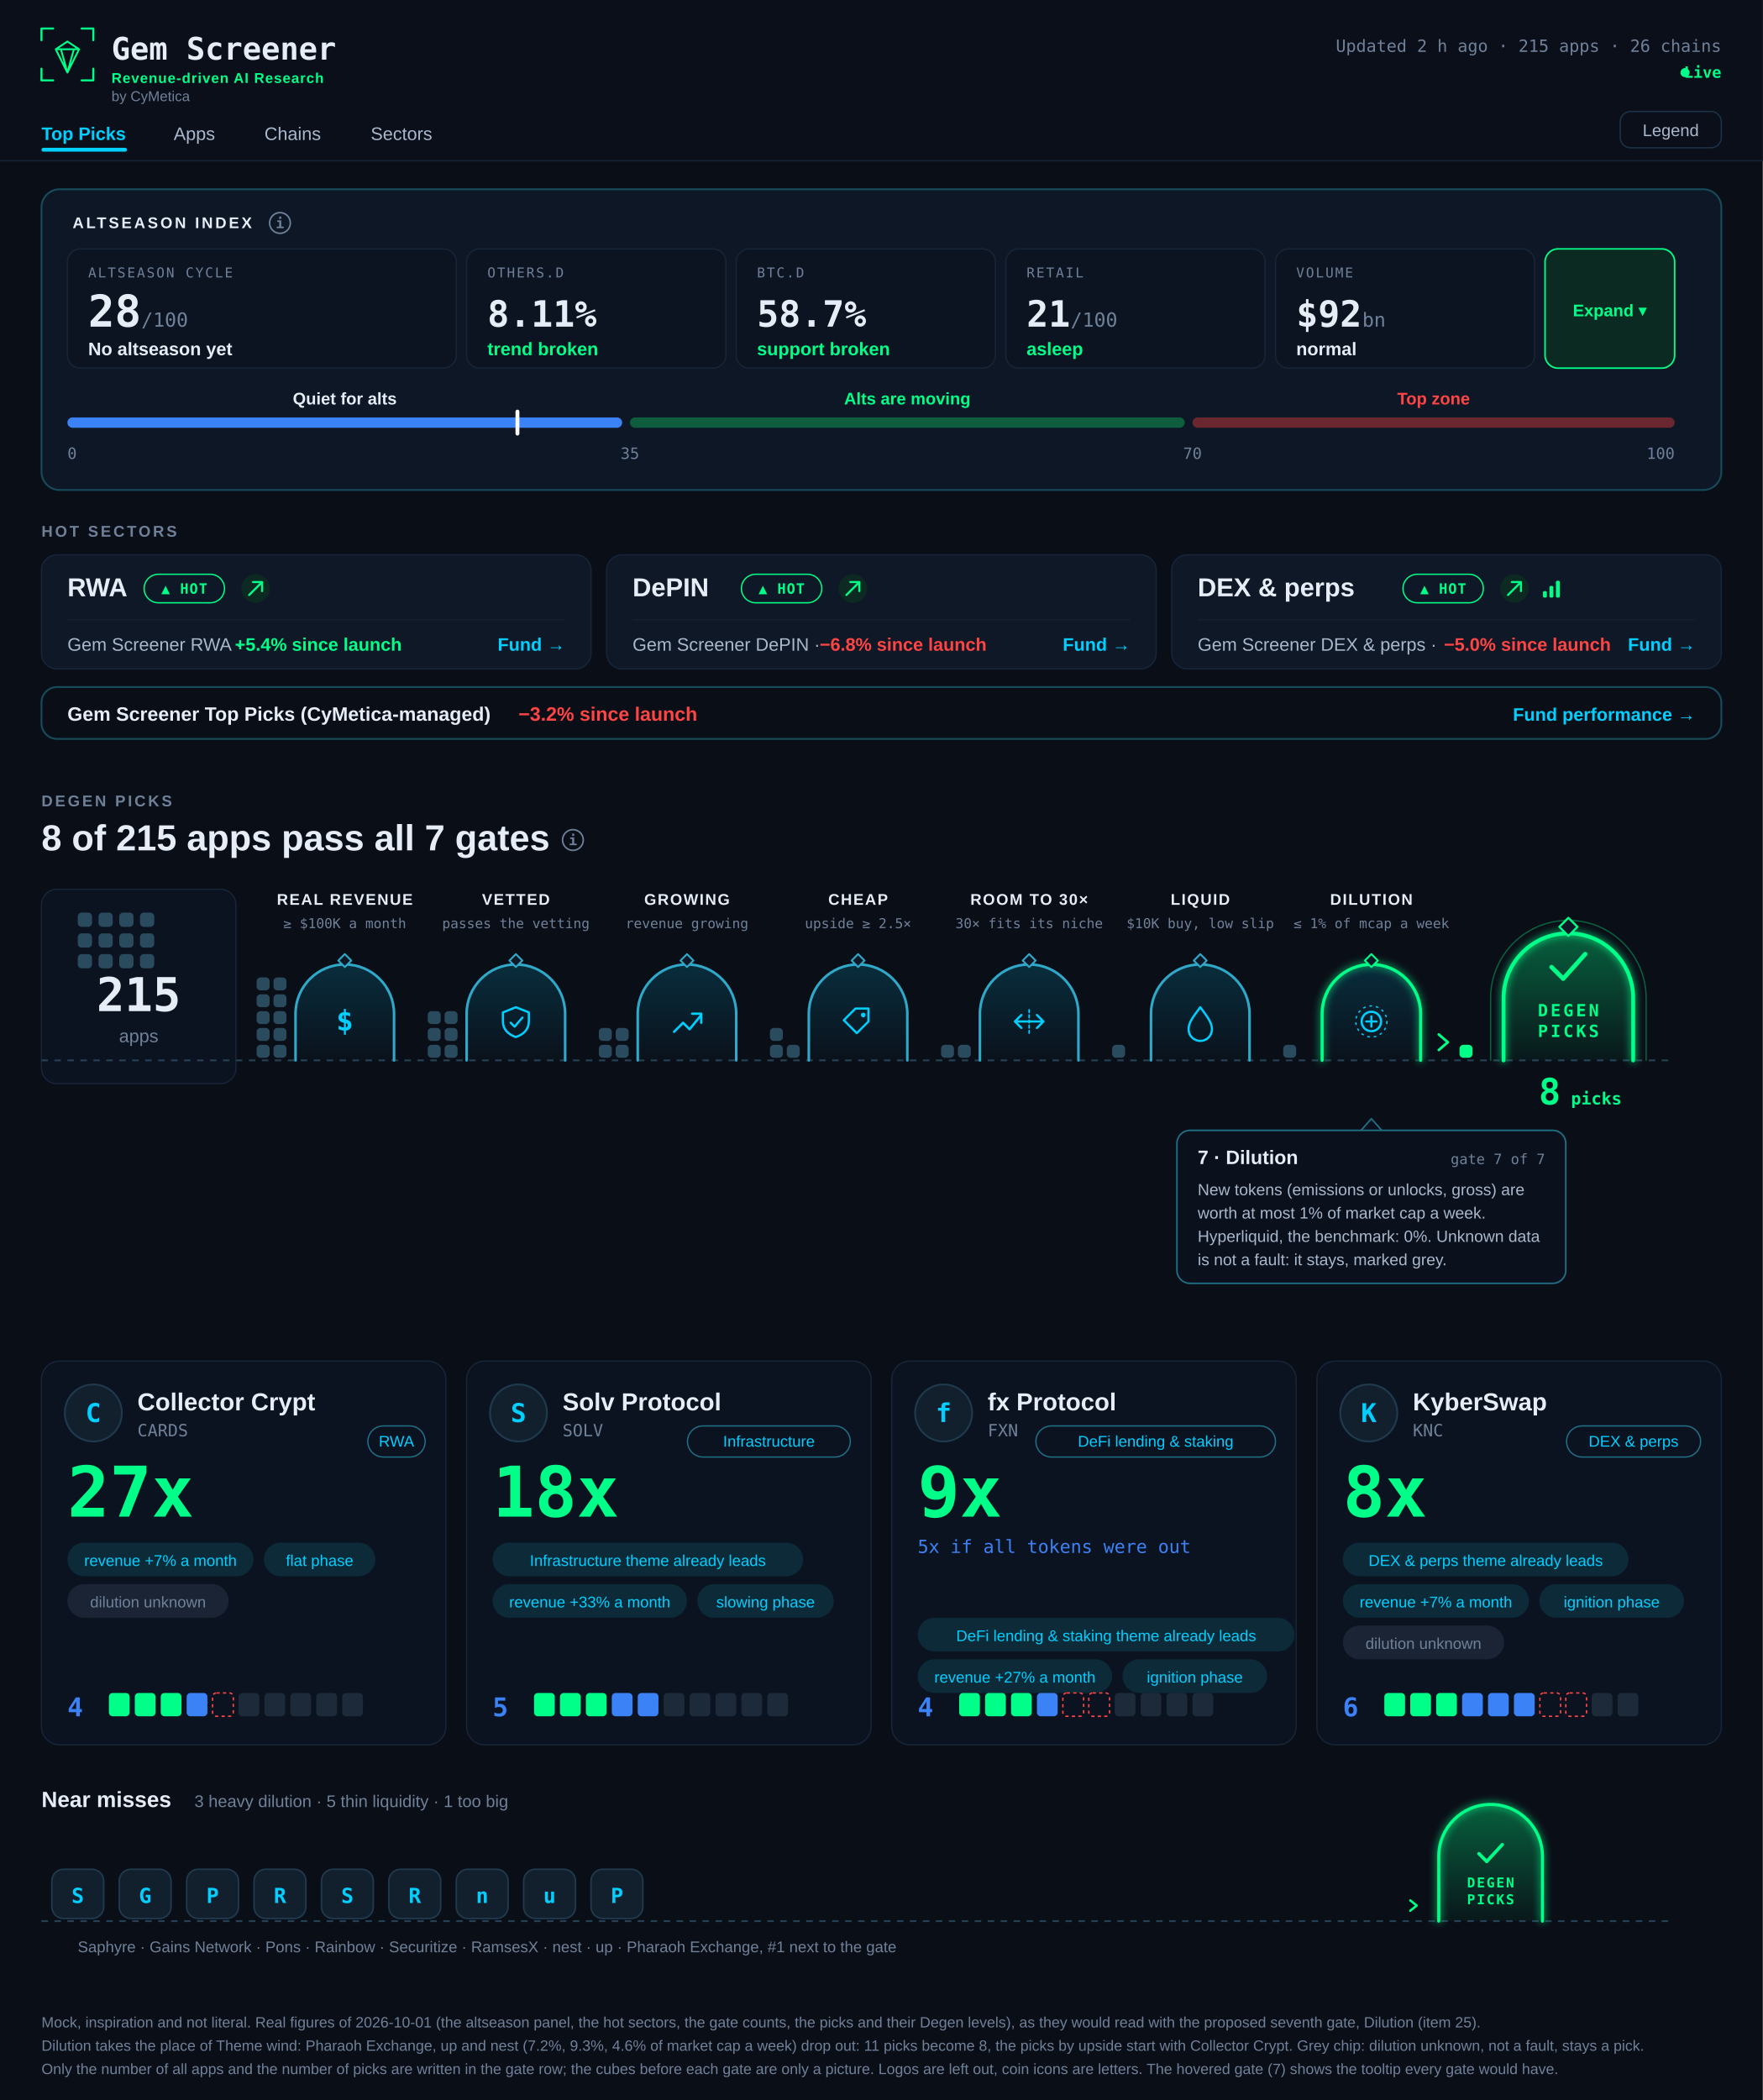
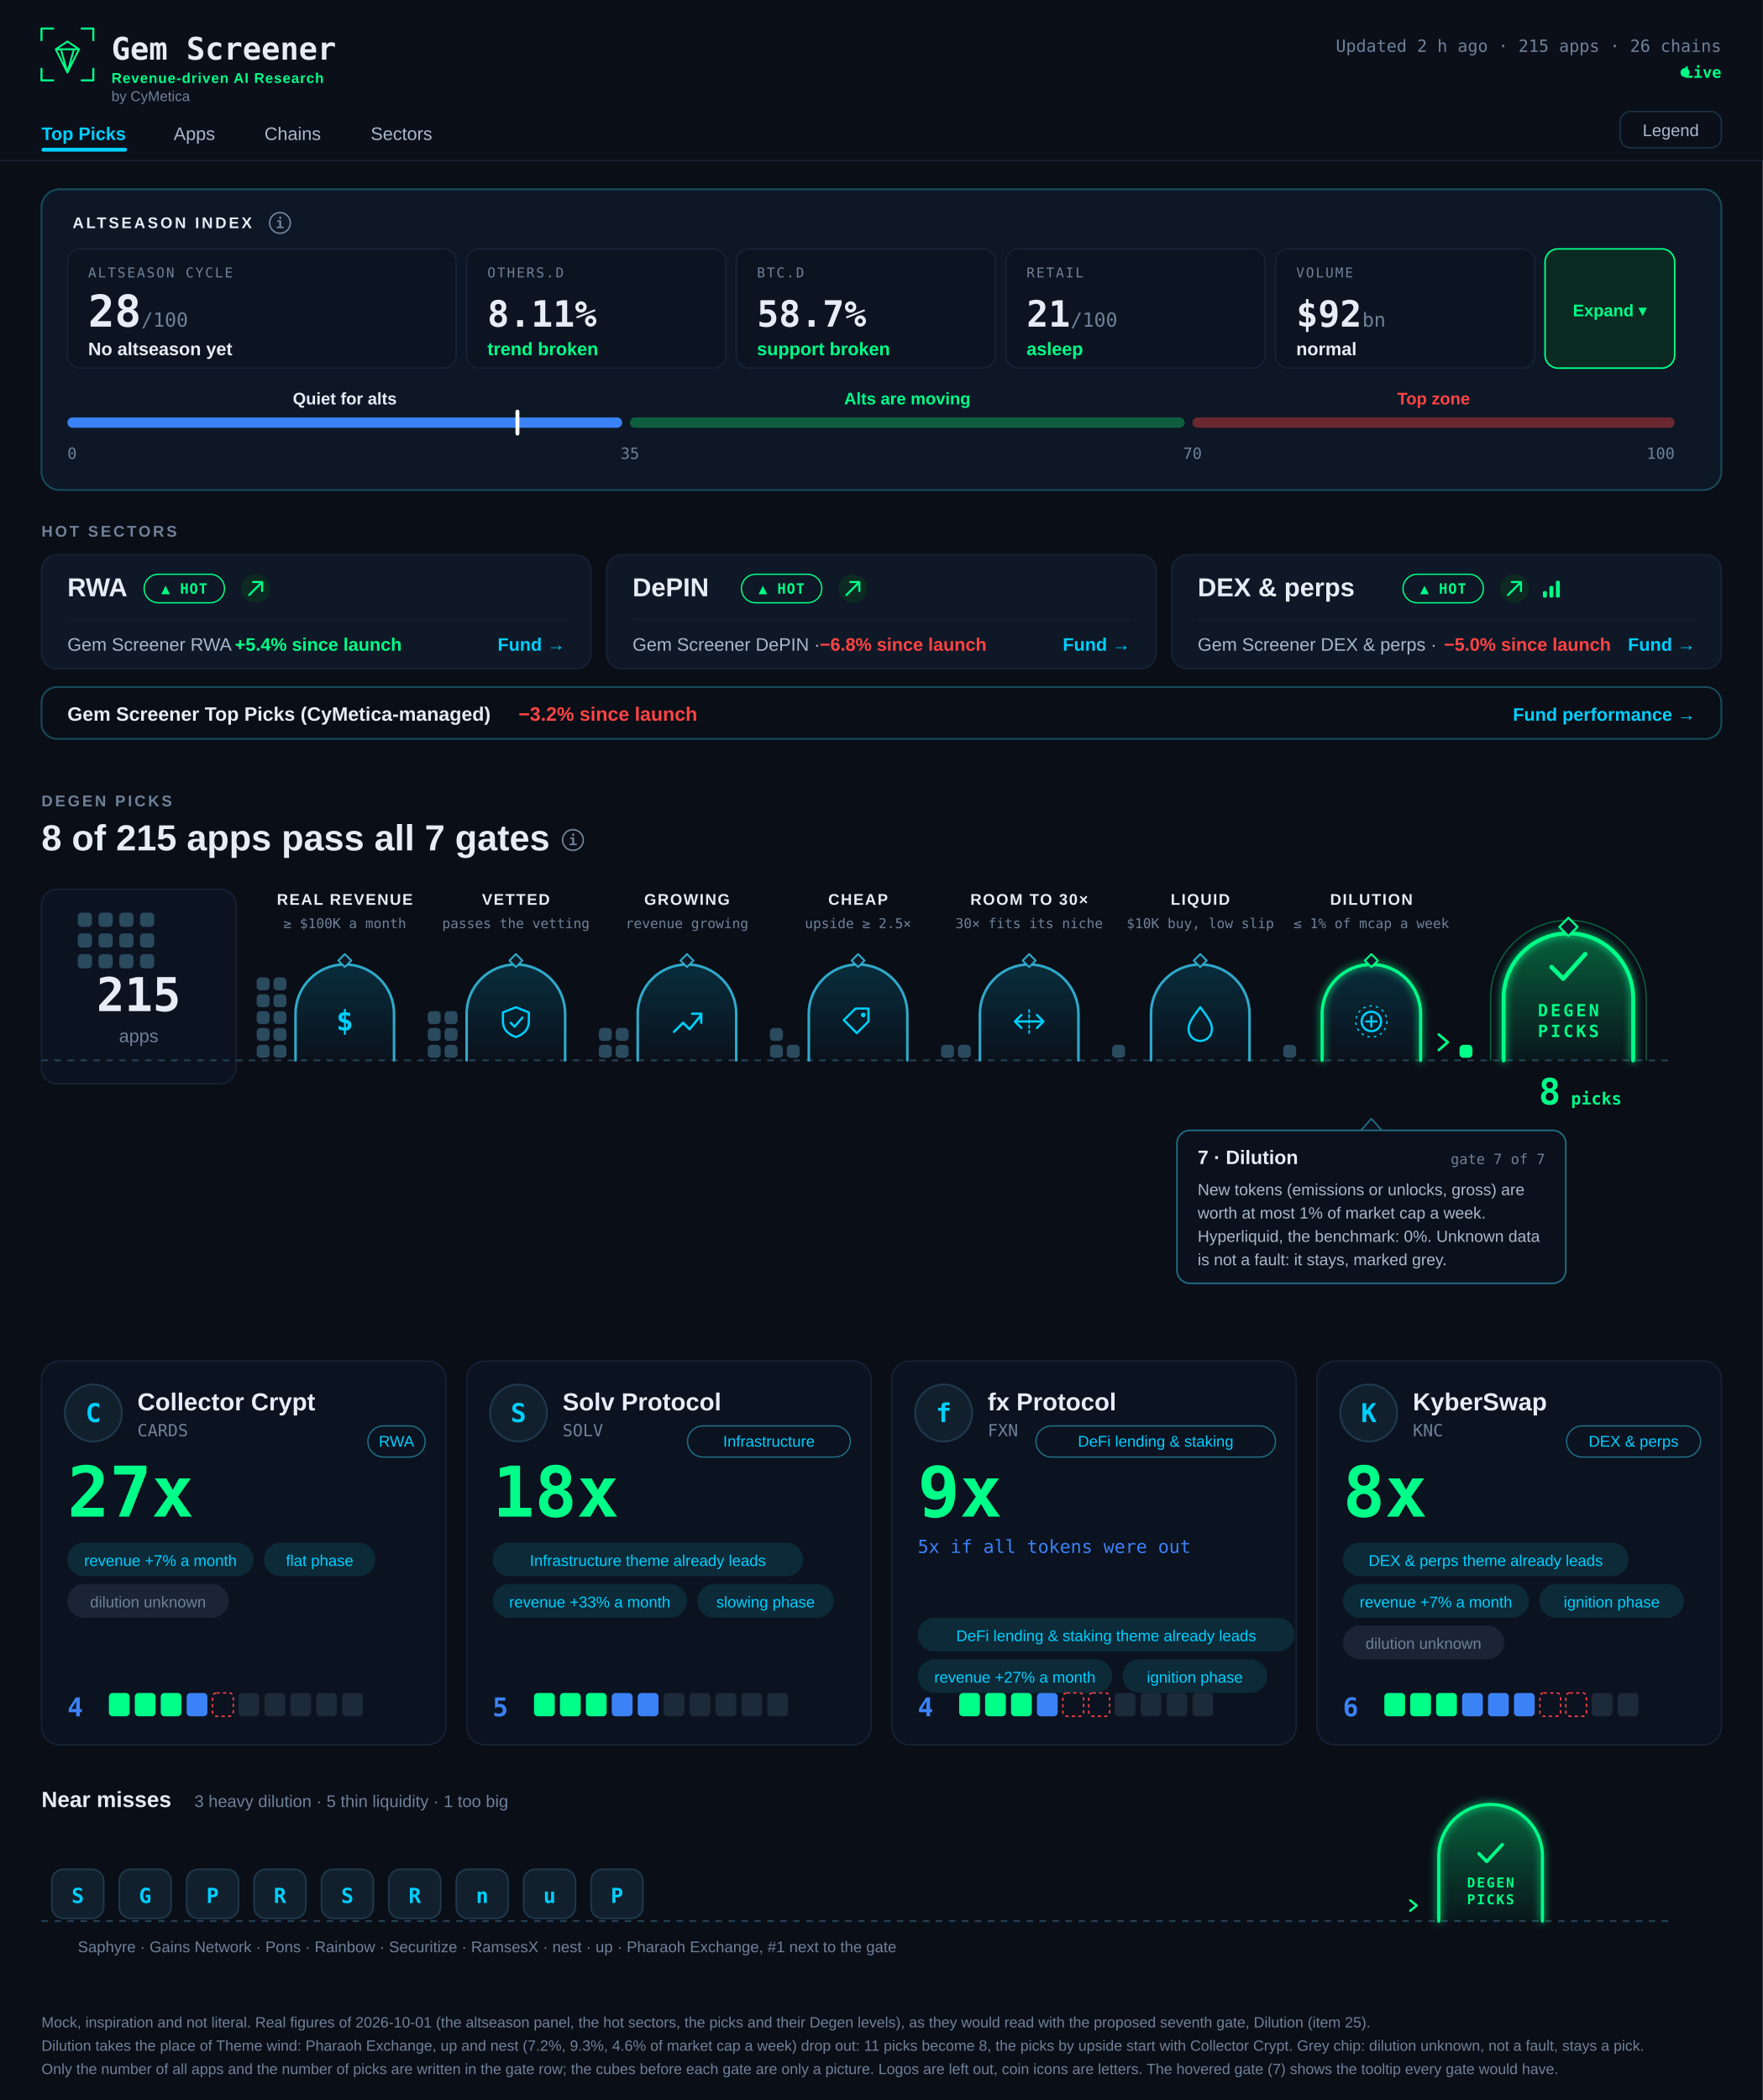
<svg xmlns="http://www.w3.org/2000/svg" viewBox="0 0 1360 1620" width="1360" height="1620" role="img" aria-label="The redesigned Top Picks page">
  <rect width="1360" height="1620" fill="#0a0e17" />
  <defs>
    <filter id="glow" x="-50%" y="-50%" width="200%" height="200%">
      <feGaussianBlur stdDeviation="3" result="b" />
      <feMerge>
        <feMergeNode in="b" />
        <feMergeNode in="SourceGraphic" />
      </feMerge>
    </filter>
    <linearGradient id="door" x1="0" y1="0" x2="0" y2="1">
      <stop offset="0" stop-color="#00cfff" stop-opacity=".16" />
      <stop offset="1" stop-color="#00cfff" stop-opacity=".02" />
    </linearGradient>
    <linearGradient id="doorg" x1="0" y1="0" x2="0" y2="1">
      <stop offset="0" stop-color="#00ff88" stop-opacity=".34" />
      <stop offset="1" stop-color="#00ff88" stop-opacity=".04" />
    </linearGradient>
  </defs>
  <rect x="0" y="0" width="1360" height="124" rx="0" fill="#0a0f1a" />
  <line x1="0" y1="124" x2="1360" y2="124" stroke="#172538" stroke-width="1" />
  <path d="M32 31V22H41" fill="none" stroke="#00ff88" stroke-width="1.6" stroke-linecap="round" stroke-linejoin="round" />
  <path d="M72 31V22H63" fill="none" stroke="#00ff88" stroke-width="1.6" stroke-linecap="round" stroke-linejoin="round" />
  <path d="M32 53V62H41" fill="none" stroke="#00ff88" stroke-width="1.6" stroke-linecap="round" stroke-linejoin="round" />
  <path d="M72 53V62H63" fill="none" stroke="#00ff88" stroke-width="1.6" stroke-linecap="round" stroke-linejoin="round" />
  <path d="M52 32l9 6-9 18-9-18z M43 38h18M47 38l5 18M57 38l-5 18" fill="none" stroke="#00ff88" stroke-width="1.4" stroke-linecap="round" stroke-linejoin="round" />
  <text x="86" y="46" font-family="IBM Plex Mono, Consolas, monospace" font-size="24" font-weight="700" fill="#e6edf7" text-anchor="start">Gem Screener</text>
  <text x="86" y="64" font-family="IBM Plex Sans, Segoe UI, Arial, sans-serif" font-size="11" font-weight="600" fill="#00ff88" text-anchor="start" letter-spacing="0.6">Revenue-driven AI Research</text>
  <text x="86" y="78" font-family="IBM Plex Sans, Segoe UI, Arial, sans-serif" font-size="11" font-weight="400" fill="#6f8199" text-anchor="start">by CyMetica</text>
  <text x="1328" y="40" font-family="IBM Plex Mono, Consolas, monospace" font-size="13" font-weight="400" fill="#6f8199" text-anchor="end">Updated 2 h ago · 215 apps · 26 chains</text>
  <circle cx="1300" cy="56" r="3.5" fill="#00ff88" />
  <text x="1328" y="60" font-family="IBM Plex Mono, Consolas, monospace" font-size="12" font-weight="700" fill="#00ff88" text-anchor="end">Live</text>
  <text x="32" y="108" font-family="IBM Plex Sans, Segoe UI, Arial, sans-serif" font-size="14" font-weight="700" fill="#00cfff" text-anchor="start">Top Picks</text>
  <rect x="32" y="114" width="66" height="3" rx="1.5" fill="#00cfff" />
  <text x="134" y="108" font-family="IBM Plex Sans, Segoe UI, Arial, sans-serif" font-size="14" font-weight="500" fill="#a9b8cc" text-anchor="start">Apps</text>
  <text x="204" y="108" font-family="IBM Plex Sans, Segoe UI, Arial, sans-serif" font-size="14" font-weight="500" fill="#a9b8cc" text-anchor="start">Chains</text>
  <text x="286" y="108" font-family="IBM Plex Sans, Segoe UI, Arial, sans-serif" font-size="14" font-weight="500" fill="#a9b8cc" text-anchor="start">Sectors</text>
  <rect x="1250" y="86" width="78" height="28" rx="8" fill="none" stroke="#1d3347" stroke-width="1" />
  <text x="1289" y="105" font-family="IBM Plex Sans, Segoe UI, Arial, sans-serif" font-size="13" font-weight="500" fill="#a9b8cc" text-anchor="middle">Legend</text>
  <rect x="32" y="146" width="1296" height="232" rx="14" fill="#0d1726" stroke="#164b5a" stroke-width="1.4" />
  <text x="56" y="176" font-family="IBM Plex Sans, Segoe UI, Arial, sans-serif" font-size="12" font-weight="700" fill="#e6edf7" text-anchor="start" letter-spacing="1.8">ALTSEASON INDEX</text>
  <circle cx="216" cy="172" r="8" fill="none" stroke="#6f8199" stroke-width="1.2" />
  <text x="216" y="176" font-family="IBM Plex Mono, Consolas, monospace" font-size="11" font-weight="600" fill="#6f8199" text-anchor="middle">i</text>
  <rect x="52" y="192" width="300" height="92" rx="10" fill="#0c1421" stroke="#172538" stroke-width="1" />
  <text x="68" y="214" font-family="IBM Plex Mono, Consolas, monospace" font-size="10.5" font-weight="500" fill="#6f8199" text-anchor="start" letter-spacing="1.2">ALTSEASON CYCLE</text>
  <text x="68" y="252" font-family="IBM Plex Mono, Consolas, monospace" font-size="34" font-weight="700" fill="#e6edf7" text-anchor="start">28</text>
  <text x="109.0" y="252" font-family="IBM Plex Mono, Consolas, monospace" font-size="15" font-weight="400" fill="#6f8199" text-anchor="start">/100</text>
  <text x="68" y="274" font-family="IBM Plex Sans, Segoe UI, Arial, sans-serif" font-size="14" font-weight="700" fill="#e6edf7" text-anchor="start">No altseason yet</text>
  <rect x="360" y="192" width="200" height="92" rx="10" fill="#0c1421" stroke="#172538" stroke-width="1" />
  <text x="376" y="214" font-family="IBM Plex Mono, Consolas, monospace" font-size="10.5" font-weight="500" fill="#6f8199" text-anchor="start" letter-spacing="1.2">OTHERS.D</text>
  <text x="376" y="252" font-family="IBM Plex Mono, Consolas, monospace" font-size="28" font-weight="700" fill="#e6edf7" text-anchor="start">8.11%</text>
  <text x="376" y="274" font-family="IBM Plex Sans, Segoe UI, Arial, sans-serif" font-size="14" font-weight="700" fill="#00ff88" text-anchor="start">trend broken</text>
  <rect x="568" y="192" width="200" height="92" rx="10" fill="#0c1421" stroke="#172538" stroke-width="1" />
  <text x="584" y="214" font-family="IBM Plex Mono, Consolas, monospace" font-size="10.5" font-weight="500" fill="#6f8199" text-anchor="start" letter-spacing="1.2">BTC.D</text>
  <text x="584" y="252" font-family="IBM Plex Mono, Consolas, monospace" font-size="28" font-weight="700" fill="#e6edf7" text-anchor="start">58.7%</text>
  <text x="584" y="274" font-family="IBM Plex Sans, Segoe UI, Arial, sans-serif" font-size="14" font-weight="700" fill="#00ff88" text-anchor="start">support broken</text>
  <rect x="776" y="192" width="200" height="92" rx="10" fill="#0c1421" stroke="#172538" stroke-width="1" />
  <text x="792" y="214" font-family="IBM Plex Mono, Consolas, monospace" font-size="10.5" font-weight="500" fill="#6f8199" text-anchor="start" letter-spacing="1.2">RETAIL</text>
  <text x="792" y="252" font-family="IBM Plex Mono, Consolas, monospace" font-size="28" font-weight="700" fill="#e6edf7" text-anchor="start">21</text>
  <text x="826" y="252" font-family="IBM Plex Mono, Consolas, monospace" font-size="15" font-weight="400" fill="#6f8199" text-anchor="start">/100</text>
  <text x="792" y="274" font-family="IBM Plex Sans, Segoe UI, Arial, sans-serif" font-size="14" font-weight="700" fill="#00ff88" text-anchor="start">asleep</text>
  <rect x="984" y="192" width="200" height="92" rx="10" fill="#0c1421" stroke="#172538" stroke-width="1" />
  <text x="1000" y="214" font-family="IBM Plex Mono, Consolas, monospace" font-size="10.5" font-weight="500" fill="#6f8199" text-anchor="start" letter-spacing="1.2">VOLUME</text>
  <text x="1000" y="252" font-family="IBM Plex Mono, Consolas, monospace" font-size="28" font-weight="700" fill="#e6edf7" text-anchor="start">$92</text>
  <text x="1051" y="252" font-family="IBM Plex Mono, Consolas, monospace" font-size="15" font-weight="400" fill="#6f8199" text-anchor="start">bn</text>
  <text x="1000" y="274" font-family="IBM Plex Sans, Segoe UI, Arial, sans-serif" font-size="14" font-weight="700" fill="#e6edf7" text-anchor="start">normal</text>
  <rect x="1192" y="192" width="100" height="92" rx="10" fill="#0b2a22" stroke="#00ff88" stroke-width="1.2" />
  <text x="1242" y="244" font-family="IBM Plex Sans, Segoe UI, Arial, sans-serif" font-size="13" font-weight="700" fill="#00ff88" text-anchor="middle">Expand ▾</text>
  <rect x="52" y="322" width="428.0" height="8" rx="4" fill="#3b82f6" opacity="1" />
  <text x="266.0" y="312" font-family="IBM Plex Sans, Segoe UI, Arial, sans-serif" font-size="13" font-weight="700" fill="#e6edf7" text-anchor="middle">Quiet for alts</text>
  <rect x="486.0" y="322" width="428.0" height="8" rx="4" fill="#0f6a43" opacity=".85" />
  <text x="700.0" y="312" font-family="IBM Plex Sans, Segoe UI, Arial, sans-serif" font-size="13" font-weight="700" fill="#00ff88" text-anchor="middle">Alts are moving</text>
  <rect x="920.0" y="322" width="372.0" height="8" rx="4" fill="#7a2a30" opacity=".85" />
  <text x="1106.0" y="312" font-family="IBM Plex Sans, Segoe UI, Arial, sans-serif" font-size="13" font-weight="700" fill="#ff4444" text-anchor="middle">Top zone</text>
  <rect x="397.7" y="316" width="3" height="20" rx="1.5" fill="#ffffff" />
  <text x="52" y="354" font-family="IBM Plex Mono, Consolas, monospace" font-size="12" font-weight="400" fill="#6f8199" text-anchor="start">0</text>
  <text x="486.0" y="354" font-family="IBM Plex Mono, Consolas, monospace" font-size="12" font-weight="400" fill="#6f8199" text-anchor="middle">35</text>
  <text x="920.0" y="354" font-family="IBM Plex Mono, Consolas, monospace" font-size="12" font-weight="400" fill="#6f8199" text-anchor="middle">70</text>
  <text x="1292.0" y="354" font-family="IBM Plex Mono, Consolas, monospace" font-size="12" font-weight="400" fill="#6f8199" text-anchor="end">100</text>
  <text x="32" y="414" font-family="IBM Plex Sans, Segoe UI, Arial, sans-serif" font-size="12" font-weight="700" fill="#6f8199" text-anchor="start" letter-spacing="1.8">HOT SECTORS</text>
  <rect x="32" y="428" width="424" height="88" rx="12" fill="#0f1826" stroke="#172538" stroke-width="1" />
  <text x="52" y="460" font-family="IBM Plex Sans, Segoe UI, Arial, sans-serif" font-size="20" font-weight="700" fill="#e6edf7" text-anchor="start">RWA</text>
  <rect x="111.2" y="443" width="62" height="22" rx="11" fill="none" stroke="#00ff88" stroke-width="1" />
  <text x="142.2" y="458" font-family="IBM Plex Mono, Consolas, monospace" font-size="11" font-weight="700" fill="#00ff88" text-anchor="middle" letter-spacing="0.6">▲ HOT</text>
  <circle cx="197.2" cy="454" r="11" fill="#0c2a22" />
  <path d="M192.2 459l10-10M195.2 449h7v7" fill="none" stroke="#00ff88" stroke-width="1.6" stroke-linecap="round" stroke-linejoin="round" />
  <line x1="52" y1="478" x2="436" y2="478" stroke="#14202f" stroke-width="1" />
  <text x="52" y="502" font-family="IBM Plex Sans, Segoe UI, Arial, sans-serif" font-size="14" font-weight="400" fill="#a9b8cc" text-anchor="start">Gem Screener RWA ·</text>
  <text x="181.2" y="502" font-family="IBM Plex Sans, Segoe UI, Arial, sans-serif" font-size="14" font-weight="600" fill="#00ff88" text-anchor="start">+5.4% since launch</text>
  <text x="436" y="502" font-family="IBM Plex Sans, Segoe UI, Arial, sans-serif" font-size="14" font-weight="600" fill="#00cfff" text-anchor="end">Fund →</text>
  <rect x="468" y="428" width="424" height="88" rx="12" fill="#0f1826" stroke="#172538" stroke-width="1" />
  <text x="488" y="460" font-family="IBM Plex Sans, Segoe UI, Arial, sans-serif" font-size="20" font-weight="700" fill="#e6edf7" text-anchor="start">DePIN</text>
  <rect x="572.0" y="443" width="62" height="22" rx="11" fill="none" stroke="#00ff88" stroke-width="1" />
  <text x="603.0" y="458" font-family="IBM Plex Mono, Consolas, monospace" font-size="11" font-weight="700" fill="#00ff88" text-anchor="middle" letter-spacing="0.6">▲ HOT</text>
  <circle cx="658.0" cy="454" r="11" fill="#0c2a22" />
  <path d="M653.0 459l10-10M656.0 449h7v7" fill="none" stroke="#00ff88" stroke-width="1.6" stroke-linecap="round" stroke-linejoin="round" />
  <line x1="488" y1="478" x2="872" y2="478" stroke="#14202f" stroke-width="1" />
  <text x="488" y="502" font-family="IBM Plex Sans, Segoe UI, Arial, sans-serif" font-size="14" font-weight="400" fill="#a9b8cc" text-anchor="start">Gem Screener DePIN ·</text>
  <text x="632.4" y="502" font-family="IBM Plex Sans, Segoe UI, Arial, sans-serif" font-size="14" font-weight="600" fill="#ff4444" text-anchor="start">−6.8% since launch</text>
  <text x="872" y="502" font-family="IBM Plex Sans, Segoe UI, Arial, sans-serif" font-size="14" font-weight="600" fill="#00cfff" text-anchor="end">Fund →</text>
  <rect x="904" y="428" width="424" height="88" rx="12" fill="#0f1826" stroke="#172538" stroke-width="1" />
  <text x="924" y="460" font-family="IBM Plex Sans, Segoe UI, Arial, sans-serif" font-size="20" font-weight="700" fill="#e6edf7" text-anchor="start">DEX &amp; perps</text>
  <rect x="1082.4" y="443" width="62" height="22" rx="11" fill="none" stroke="#00ff88" stroke-width="1" />
  <text x="1113.4" y="458" font-family="IBM Plex Mono, Consolas, monospace" font-size="11" font-weight="700" fill="#00ff88" text-anchor="middle" letter-spacing="0.6">▲ HOT</text>
  <circle cx="1168.4" cy="454" r="11" fill="#0c2a22" />
  <path d="M1163.4 459l10-10M1166.4 449h7v7" fill="none" stroke="#00ff88" stroke-width="1.6" stroke-linecap="round" stroke-linejoin="round" />
  <rect x="1190.4" y="456" width="3" height="5" rx="1" fill="#00ff88" />
  <rect x="1195.4" y="452" width="3" height="9" rx="1" fill="#00ff88" />
  <rect x="1200.4" y="448" width="3" height="13" rx="1" fill="#00ff88" />
  <line x1="924" y1="478" x2="1308" y2="478" stroke="#14202f" stroke-width="1" />
  <text x="924" y="502" font-family="IBM Plex Sans, Segoe UI, Arial, sans-serif" font-size="14" font-weight="400" fill="#a9b8cc" text-anchor="start">Gem Screener DEX &amp; perps ·</text>
  <text x="1114.0" y="502" font-family="IBM Plex Sans, Segoe UI, Arial, sans-serif" font-size="14" font-weight="600" fill="#ff4444" text-anchor="start">−5.0% since launch</text>
  <text x="1308" y="502" font-family="IBM Plex Sans, Segoe UI, Arial, sans-serif" font-size="14" font-weight="600" fill="#00cfff" text-anchor="end">Fund →</text>
  <rect x="32" y="530" width="1296" height="40" rx="12" fill="none" stroke="#164b5a" stroke-width="1.4" />
  <text x="52" y="556" font-family="IBM Plex Sans, Segoe UI, Arial, sans-serif" font-size="15" font-weight="700" fill="#e6edf7" text-anchor="start">Gem Screener Top Picks (CyMetica-managed)</text>
  <text x="400" y="556" font-family="IBM Plex Sans, Segoe UI, Arial, sans-serif" font-size="15" font-weight="700" fill="#ff4444" text-anchor="start">−3.2% since launch</text>
  <text x="1308" y="556" font-family="IBM Plex Sans, Segoe UI, Arial, sans-serif" font-size="14" font-weight="600" fill="#00cfff" text-anchor="end">Fund performance →</text>
  <text x="32" y="622" font-family="IBM Plex Sans, Segoe UI, Arial, sans-serif" font-size="12" font-weight="700" fill="#6f8199" text-anchor="start" letter-spacing="1.8">DEGEN PICKS</text>
  <text x="32" y="656" font-family="IBM Plex Sans, Segoe UI, Arial, sans-serif" font-size="28" font-weight="700" fill="#e6edf7" text-anchor="start">8 of 215 apps pass all 7 gates</text>
  <circle cx="442" cy="648" r="8" fill="none" stroke="#6f8199" stroke-width="1.2" />
  <text x="442" y="652" font-family="IBM Plex Mono, Consolas, monospace" font-size="11" font-weight="600" fill="#6f8199" text-anchor="middle">i</text>
  <rect x="32" y="686" width="150" height="150" rx="12" fill="#0b1220" stroke="#172538" stroke-width="1" />
  <text x="107" y="780" font-family="IBM Plex Mono, Consolas, monospace" font-size="36" font-weight="700" fill="#e6edf7" text-anchor="middle">215</text>
  <text x="107" y="804" font-family="IBM Plex Sans, Segoe UI, Arial, sans-serif" font-size="14" font-weight="400" fill="#6f8199" text-anchor="middle">apps</text>
  <rect x="60" y="704" width="11" height="11" rx="3" fill="#2a4a5e" />
  <rect x="76" y="704" width="11" height="11" rx="3" fill="#2a4a5e" />
  <rect x="92" y="704" width="11" height="11" rx="3" fill="#2a4a5e" />
  <rect x="108" y="704" width="11" height="11" rx="3" fill="#2a4a5e" />
  <rect x="60" y="720" width="11" height="11" rx="3" fill="#2a4a5e" />
  <rect x="76" y="720" width="11" height="11" rx="3" fill="#2a4a5e" />
  <rect x="92" y="720" width="11" height="11" rx="3" fill="#2a4a5e" />
  <rect x="108" y="720" width="11" height="11" rx="3" fill="#2a4a5e" />
  <rect x="60" y="736" width="11" height="11" rx="3" fill="#2a4a5e" />
  <rect x="76" y="736" width="11" height="11" rx="3" fill="#2a4a5e" />
  <rect x="92" y="736" width="11" height="11" rx="3" fill="#2a4a5e" />
  <rect x="108" y="736" width="11" height="11" rx="3" fill="#2a4a5e" />
  <line x1="32" y1="818" x2="1290" y2="818" stroke="#254155" stroke-width="1.4" stroke-dasharray="5 5" />
  <text x="266" y="698" font-family="IBM Plex Sans, Segoe UI, Arial, sans-serif" font-size="12" font-weight="700" fill="#e6edf7" text-anchor="middle" letter-spacing="1.0">REAL REVENUE</text>
  <text x="266" y="716" font-family="IBM Plex Mono, Consolas, monospace" font-size="10.5" font-weight="400" fill="#6f8199" text-anchor="middle">≥ $100K a month</text>
  <path d="M228 818V782A38 38 0 0 1 304 782V818Z" fill="url(#door)" />
  <path d="M228 818V782A38 38 0 0 1 304 782V818" fill="none" stroke="#2fa9c9" stroke-width="2" stroke-linecap="round" stroke-linejoin="round" />
  <path d="M266 736l5 5-5 5-5-5z" fill="#0f1826" stroke="#2fa9c9" stroke-width="1.4" stroke-linecap="round" stroke-linejoin="round" />
  <text x="266" y="795" font-family="IBM Plex Mono, Consolas, monospace" font-size="22" font-weight="700" fill="#00cfff" text-anchor="middle">$</text>
  <rect x="198" y="806" width="10" height="10" rx="3" fill="#2a4a5e" />
  <rect x="211" y="806" width="10" height="10" rx="3" fill="#2a4a5e" />
  <rect x="198" y="793" width="10" height="10" rx="3" fill="#2a4a5e" />
  <rect x="211" y="793" width="10" height="10" rx="3" fill="#2a4a5e" />
  <rect x="198" y="780" width="10" height="10" rx="3" fill="#2a4a5e" />
  <rect x="211" y="780" width="10" height="10" rx="3" fill="#2a4a5e" />
  <rect x="198" y="767" width="10" height="10" rx="3" fill="#2a4a5e" />
  <rect x="211" y="767" width="10" height="10" rx="3" fill="#2a4a5e" />
  <rect x="198" y="754" width="10" height="10" rx="3" fill="#2a4a5e" />
  <rect x="211" y="754" width="10" height="10" rx="3" fill="#2a4a5e" />
  <text x="398" y="698" font-family="IBM Plex Sans, Segoe UI, Arial, sans-serif" font-size="12" font-weight="700" fill="#e6edf7" text-anchor="middle" letter-spacing="1.0">VETTED</text>
  <text x="398" y="716" font-family="IBM Plex Mono, Consolas, monospace" font-size="10.5" font-weight="400" fill="#6f8199" text-anchor="middle">passes the vetting</text>
  <path d="M360 818V782A38 38 0 0 1 436 782V818Z" fill="url(#door)" />
  <path d="M360 818V782A38 38 0 0 1 436 782V818" fill="none" stroke="#2fa9c9" stroke-width="2" stroke-linecap="round" stroke-linejoin="round" />
  <path d="M398 736l5 5-5 5-5-5z" fill="#0f1826" stroke="#2fa9c9" stroke-width="1.4" stroke-linecap="round" stroke-linejoin="round" />
  <path d="M398 777l10 4v7c0 6-4 10-10 12-6-2-10-6-10-12v-7z M394 789l3 3 6-7" fill="none" stroke="#00cfff" stroke-width="1.7" stroke-linecap="round" stroke-linejoin="round" />
  <rect x="330" y="806" width="10" height="10" rx="3" fill="#2a4a5e" />
  <rect x="343" y="806" width="10" height="10" rx="3" fill="#2a4a5e" />
  <rect x="330" y="793" width="10" height="10" rx="3" fill="#2a4a5e" />
  <rect x="343" y="793" width="10" height="10" rx="3" fill="#2a4a5e" />
  <rect x="330" y="780" width="10" height="10" rx="3" fill="#2a4a5e" />
  <rect x="343" y="780" width="10" height="10" rx="3" fill="#2a4a5e" />
  <text x="530" y="698" font-family="IBM Plex Sans, Segoe UI, Arial, sans-serif" font-size="12" font-weight="700" fill="#e6edf7" text-anchor="middle" letter-spacing="1.0">GROWING</text>
  <text x="530" y="716" font-family="IBM Plex Mono, Consolas, monospace" font-size="10.5" font-weight="400" fill="#6f8199" text-anchor="middle">revenue growing</text>
  <path d="M492 818V782A38 38 0 0 1 568 782V818Z" fill="url(#door)" />
  <path d="M492 818V782A38 38 0 0 1 568 782V818" fill="none" stroke="#2fa9c9" stroke-width="2" stroke-linecap="round" stroke-linejoin="round" />
  <path d="M530 736l5 5-5 5-5-5z" fill="#0f1826" stroke="#2fa9c9" stroke-width="1.4" stroke-linecap="round" stroke-linejoin="round" />
  <path d="M520 796l7-7 5 5 9-11M534 782h7v7" fill="none" stroke="#00cfff" stroke-width="1.8" stroke-linecap="round" stroke-linejoin="round" />
  <rect x="462" y="806" width="10" height="10" rx="3" fill="#2a4a5e" />
  <rect x="475" y="806" width="10" height="10" rx="3" fill="#2a4a5e" />
  <rect x="462" y="793" width="10" height="10" rx="3" fill="#2a4a5e" />
  <rect x="475" y="793" width="10" height="10" rx="3" fill="#2a4a5e" />
  <text x="662" y="698" font-family="IBM Plex Sans, Segoe UI, Arial, sans-serif" font-size="12" font-weight="700" fill="#e6edf7" text-anchor="middle" letter-spacing="1.0">CHEAP</text>
  <text x="662" y="716" font-family="IBM Plex Mono, Consolas, monospace" font-size="10.5" font-weight="400" fill="#6f8199" text-anchor="middle">upside ≥ 2.5×</text>
  <path d="M624 818V782A38 38 0 0 1 700 782V818Z" fill="url(#door)" />
  <path d="M624 818V782A38 38 0 0 1 700 782V818" fill="none" stroke="#2fa9c9" stroke-width="2" stroke-linecap="round" stroke-linejoin="round" />
  <path d="M662 736l5 5-5 5-5-5z" fill="#0f1826" stroke="#2fa9c9" stroke-width="1.4" stroke-linecap="round" stroke-linejoin="round" />
  <path d="M651 787l9-9h10v10l-9 9z" fill="none" stroke="#00cfff" stroke-width="1.7" stroke-linecap="round" stroke-linejoin="round" />
  <circle cx="666" cy="783" r="1.8" fill="#00cfff" />
  <rect x="594" y="806" width="10" height="10" rx="3" fill="#2a4a5e" />
  <rect x="607" y="806" width="10" height="10" rx="3" fill="#2a4a5e" />
  <rect x="594" y="793" width="10" height="10" rx="3" fill="#2a4a5e" />
  <text x="794" y="698" font-family="IBM Plex Sans, Segoe UI, Arial, sans-serif" font-size="12" font-weight="700" fill="#e6edf7" text-anchor="middle" letter-spacing="1.0">ROOM TO 30×</text>
  <text x="794" y="716" font-family="IBM Plex Mono, Consolas, monospace" font-size="10.5" font-weight="400" fill="#6f8199" text-anchor="middle">30× fits its niche</text>
  <path d="M756 818V782A38 38 0 0 1 832 782V818Z" fill="url(#door)" />
  <path d="M756 818V782A38 38 0 0 1 832 782V818" fill="none" stroke="#2fa9c9" stroke-width="2" stroke-linecap="round" stroke-linejoin="round" />
  <path d="M794 736l5 5-5 5-5-5z" fill="#0f1826" stroke="#2fa9c9" stroke-width="1.4" stroke-linecap="round" stroke-linejoin="round" />
  <path d="M783 788h22M783 788l5-5M783 788l5 5M805 788l-5-5M805 788l-5 5" fill="none" stroke="#00cfff" stroke-width="1.7" stroke-linecap="round" stroke-linejoin="round" />
  <path d="M794 779v18" fill="none" stroke="#00cfff" stroke-width="1.2" stroke-linecap="round" stroke-linejoin="round" stroke-dasharray="2 2" />
  <rect x="726" y="806" width="10" height="10" rx="3" fill="#2a4a5e" />
  <rect x="739" y="806" width="10" height="10" rx="3" fill="#2a4a5e" />
  <text x="926" y="698" font-family="IBM Plex Sans, Segoe UI, Arial, sans-serif" font-size="12" font-weight="700" fill="#e6edf7" text-anchor="middle" letter-spacing="1.0">LIQUID</text>
  <text x="926" y="716" font-family="IBM Plex Mono, Consolas, monospace" font-size="10.5" font-weight="400" fill="#6f8199" text-anchor="middle">$10K buy, low slip</text>
  <path d="M888 818V782A38 38 0 0 1 964 782V818Z" fill="url(#door)" />
  <path d="M888 818V782A38 38 0 0 1 964 782V818" fill="none" stroke="#2fa9c9" stroke-width="2" stroke-linecap="round" stroke-linejoin="round" />
  <path d="M926 736l5 5-5 5-5-5z" fill="#0f1826" stroke="#2fa9c9" stroke-width="1.4" stroke-linecap="round" stroke-linejoin="round" />
  <path d="M926 777c6 8 9 12 9 17a9 9 0 0 1-18 0c0-5 3-9 9-17z" fill="none" stroke="#00cfff" stroke-width="1.7" stroke-linecap="round" stroke-linejoin="round" />
  <rect x="858" y="806" width="10" height="10" rx="3" fill="#2a4a5e" />
  <text x="1058" y="698" font-family="IBM Plex Sans, Segoe UI, Arial, sans-serif" font-size="12" font-weight="700" fill="#e6edf7" text-anchor="middle" letter-spacing="1.0">DILUTION</text>
  <text x="1058" y="716" font-family="IBM Plex Mono, Consolas, monospace" font-size="10.5" font-weight="400" fill="#6f8199" text-anchor="middle">≤ 1% of mcap a week</text>
  <path d="M1020 818V782A38 38 0 0 1 1096 782V818Z" fill="url(#door)" />
  <path d="M1020 818V782A38 38 0 0 1 1096 782V818" fill="none" stroke="#00ff88" stroke-width="2.4" stroke-linecap="round" stroke-linejoin="round" filter="url(#glow)" />
  <path d="M1058 736l5 5-5 5-5-5z" fill="#0f1826" stroke="#00ff88" stroke-width="1.4" stroke-linecap="round" stroke-linejoin="round" />
  <circle cx="1058" cy="788" r="7.5" fill="none" stroke="#00cfff" stroke-width="1.7" />
  <path d="M1058 784v8M1054 788h8" fill="none" stroke="#00cfff" stroke-width="1.6" stroke-linecap="round" stroke-linejoin="round" />
  <circle cx="1058" cy="788" r="12" fill="none" stroke="#00cfff" stroke-width="1" stroke-dasharray="2 3" />
  <rect x="990" y="806" width="10" height="10" rx="3" fill="#2a4a5e" />
  <path d="M1160 818V770A50 50 0 0 1 1260 770V818Z" fill="url(#doorg)" />
  <path d="M1160 818V770A50 50 0 0 1 1260 770V818" fill="none" stroke="#00ff88" stroke-width="3" stroke-linecap="round" stroke-linejoin="round" filter="url(#glow)" />
  <path d="M1150 818V770A60 60 0 0 1 1270 770V818" fill="none" stroke="#00ff88" stroke-width="1" stroke-linecap="round" stroke-linejoin="round" opacity=".35" />
  <path d="M1210 708l7 7-7 7-7-7z" fill="#0f1826" stroke="#00ff88" stroke-width="1.6" stroke-linecap="round" stroke-linejoin="round" />
  <path d="M1197 746l9 9 17-19" fill="none" stroke="#00ff88" stroke-width="3.4" stroke-linecap="round" stroke-linejoin="round" />
  <text x="1210" y="784" font-family="IBM Plex Mono, Consolas, monospace" font-size="13" font-weight="700" fill="#00ff88" text-anchor="middle" letter-spacing="2">DEGEN</text>
  <text x="1210" y="800" font-family="IBM Plex Mono, Consolas, monospace" font-size="13" font-weight="700" fill="#00ff88" text-anchor="middle" letter-spacing="2">PICKS</text>
  <rect x="1126" y="806" width="10" height="10" rx="3" fill="#00ff88" />
  <text x="1204" y="852" font-family="IBM Plex Mono, Consolas, monospace" font-size="28" font-weight="700" fill="#00ff88" text-anchor="end">8</text>
  <text x="1212" y="852" font-family="IBM Plex Mono, Consolas, monospace" font-size="13" font-weight="600" fill="#00ff88" text-anchor="start">picks</text>
  <path d="M1110 798l7 6-7 6" fill="none" stroke="#00ff88" stroke-width="2" stroke-linecap="round" stroke-linejoin="round" />
  <path d="M1050 872l8-9 8 9" fill="#0a111c" stroke="#1f6f86" stroke-width="1.2" stroke-linecap="round" stroke-linejoin="round" />
  <rect x="908" y="872" width="300" height="118" rx="10" fill="#0a111c" stroke="#1f6f86" stroke-width="1.2" />
  <text x="924" y="898" font-family="IBM Plex Sans, Segoe UI, Arial, sans-serif" font-size="15" font-weight="700" fill="#e6edf7" text-anchor="start">7 · Dilution</text>
  <text x="1192" y="898" font-family="IBM Plex Mono, Consolas, monospace" font-size="11" font-weight="400" fill="#6f8199" text-anchor="end">gate 7 of 7</text>
  <text x="924" y="922" font-family="IBM Plex Sans, Segoe UI, Arial, sans-serif" font-size="12.5" font-weight="400" fill="#a9b8cc" text-anchor="start">New tokens (emissions or unlocks, gross) are</text>
  <text x="924" y="940" font-family="IBM Plex Sans, Segoe UI, Arial, sans-serif" font-size="12.5" font-weight="400" fill="#a9b8cc" text-anchor="start">worth at most 1% of market cap a week.</text>
  <text x="924" y="958" font-family="IBM Plex Sans, Segoe UI, Arial, sans-serif" font-size="12.5" font-weight="400" fill="#a9b8cc" text-anchor="start">Hyperliquid, the benchmark: 0%. Unknown data</text>
  <text x="924" y="976" font-family="IBM Plex Sans, Segoe UI, Arial, sans-serif" font-size="12.5" font-weight="400" fill="#a9b8cc" text-anchor="start">is not a fault: it stays, marked grey.</text>
  <rect x="32" y="1050" width="312" height="296" rx="14" fill="#0b1220" stroke="#172538" stroke-width="1" />
  <circle cx="72" cy="1090" r="22" fill="#12202e" stroke="#1f3a4d" stroke-width="1.4" />
  <text x="72" y="1097" font-family="IBM Plex Mono, Consolas, monospace" font-size="20" font-weight="700" fill="#00cfff" text-anchor="middle">C</text>
  <text x="106" y="1088" font-family="IBM Plex Sans, Segoe UI, Arial, sans-serif" font-size="19" font-weight="700" fill="#e6edf7" text-anchor="start">Collector Crypt</text>
  <text x="106" y="1108" font-family="IBM Plex Mono, Consolas, monospace" font-size="13" font-weight="400" fill="#6f8199" text-anchor="start">CARDS</text>
  <rect x="283.8" y="1100" width="44.2" height="24" rx="12" fill="none" stroke="#1f6f86" stroke-width="1" />
  <text x="305.9" y="1116" font-family="IBM Plex Sans, Segoe UI, Arial, sans-serif" font-size="12" font-weight="500" fill="#00cfff" text-anchor="middle">RWA</text>
  <text x="52" y="1170" font-family="IBM Plex Mono, Consolas, monospace" font-size="54" font-weight="700" fill="#00ff88" text-anchor="start">27x</text>
  <rect x="52" y="1190" width="143.6" height="26" rx="13" fill="#0c2a38" />
  <text x="123.8" y="1208" font-family="IBM Plex Sans, Segoe UI, Arial, sans-serif" font-size="12" font-weight="500" fill="#00cfff" text-anchor="middle">revenue +7% a month</text>
  <rect x="203.6" y="1190" width="86.0" height="26" rx="13" fill="#0c2a38" />
  <text x="246.6" y="1208" font-family="IBM Plex Sans, Segoe UI, Arial, sans-serif" font-size="12" font-weight="500" fill="#00cfff" text-anchor="middle">flat phase</text>
  <rect x="52" y="1222" width="124.4" height="26" rx="13" fill="#1a2434" />
  <text x="114.2" y="1240" font-family="IBM Plex Sans, Segoe UI, Arial, sans-serif" font-size="12" font-weight="500" fill="#6f8199" text-anchor="middle">dilution unknown</text>
  <text x="52" y="1324" font-family="IBM Plex Mono, Consolas, monospace" font-size="20" font-weight="700" fill="#3b82f6" text-anchor="start">4</text>
  <rect x="84" y="1306" width="16" height="18" rx="3" fill="#00ff88" />
  <rect x="104" y="1306" width="16" height="18" rx="3" fill="#00ff88" />
  <rect x="124" y="1306" width="16" height="18" rx="3" fill="#00ff88" />
  <rect x="144" y="1306" width="16" height="18" rx="3" fill="#3b82f6" />
  <rect x="164" y="1306" width="16" height="18" rx="3" fill="none" stroke="#ff4444" stroke-width="1.1" stroke-dasharray="2.5 2.5" />
  <rect x="184" y="1306" width="16" height="18" rx="3" fill="#1d2a3a" />
  <rect x="204" y="1306" width="16" height="18" rx="3" fill="#1d2a3a" />
  <rect x="224" y="1306" width="16" height="18" rx="3" fill="#1d2a3a" />
  <rect x="244" y="1306" width="16" height="18" rx="3" fill="#1d2a3a" />
  <rect x="264" y="1306" width="16" height="18" rx="3" fill="#1d2a3a" />
  <rect x="360" y="1050" width="312" height="296" rx="14" fill="#0b1220" stroke="#172538" stroke-width="1" />
  <circle cx="400" cy="1090" r="22" fill="#12202e" stroke="#1f3a4d" stroke-width="1.4" />
  <text x="400" y="1097" font-family="IBM Plex Mono, Consolas, monospace" font-size="20" font-weight="700" fill="#00cfff" text-anchor="middle">S</text>
  <text x="434" y="1088" font-family="IBM Plex Sans, Segoe UI, Arial, sans-serif" font-size="19" font-weight="700" fill="#e6edf7" text-anchor="start">Solv Protocol</text>
  <text x="434" y="1108" font-family="IBM Plex Mono, Consolas, monospace" font-size="13" font-weight="400" fill="#6f8199" text-anchor="start">SOLV</text>
  <rect x="530.4" y="1100" width="125.6" height="24" rx="12" fill="none" stroke="#1f6f86" stroke-width="1" />
  <text x="593.2" y="1116" font-family="IBM Plex Sans, Segoe UI, Arial, sans-serif" font-size="12" font-weight="500" fill="#00cfff" text-anchor="middle">Infrastructure</text>
  <text x="380" y="1170" font-family="IBM Plex Mono, Consolas, monospace" font-size="54" font-weight="700" fill="#00ff88" text-anchor="start">18x</text>
  <rect x="380" y="1190" width="239.6" height="26" rx="13" fill="#0c2a38" />
  <text x="499.8" y="1208" font-family="IBM Plex Sans, Segoe UI, Arial, sans-serif" font-size="12" font-weight="500" fill="#00cfff" text-anchor="middle">Infrastructure theme already leads</text>
  <rect x="380" y="1222" width="150.0" height="26" rx="13" fill="#0c2a38" />
  <text x="455.0" y="1240" font-family="IBM Plex Sans, Segoe UI, Arial, sans-serif" font-size="12" font-weight="500" fill="#00cfff" text-anchor="middle">revenue +33% a month</text>
  <rect x="538.0" y="1222" width="105.2" height="26" rx="13" fill="#0c2a38" />
  <text x="590.6" y="1240" font-family="IBM Plex Sans, Segoe UI, Arial, sans-serif" font-size="12" font-weight="500" fill="#00cfff" text-anchor="middle">slowing phase</text>
  <text x="380" y="1324" font-family="IBM Plex Mono, Consolas, monospace" font-size="20" font-weight="700" fill="#3b82f6" text-anchor="start">5</text>
  <rect x="412" y="1306" width="16" height="18" rx="3" fill="#00ff88" />
  <rect x="432" y="1306" width="16" height="18" rx="3" fill="#00ff88" />
  <rect x="452" y="1306" width="16" height="18" rx="3" fill="#00ff88" />
  <rect x="472" y="1306" width="16" height="18" rx="3" fill="#3b82f6" />
  <rect x="492" y="1306" width="16" height="18" rx="3" fill="#3b82f6" />
  <rect x="512" y="1306" width="16" height="18" rx="3" fill="#1d2a3a" />
  <rect x="532" y="1306" width="16" height="18" rx="3" fill="#1d2a3a" />
  <rect x="552" y="1306" width="16" height="18" rx="3" fill="#1d2a3a" />
  <rect x="572" y="1306" width="16" height="18" rx="3" fill="#1d2a3a" />
  <rect x="592" y="1306" width="16" height="18" rx="3" fill="#1d2a3a" />
  <rect x="688" y="1050" width="312" height="296" rx="14" fill="#0b1220" stroke="#172538" stroke-width="1" />
  <circle cx="728" cy="1090" r="22" fill="#12202e" stroke="#1f3a4d" stroke-width="1.4" />
  <text x="728" y="1097" font-family="IBM Plex Mono, Consolas, monospace" font-size="20" font-weight="700" fill="#00cfff" text-anchor="middle">f</text>
  <text x="762" y="1088" font-family="IBM Plex Sans, Segoe UI, Arial, sans-serif" font-size="19" font-weight="700" fill="#e6edf7" text-anchor="start">fx Protocol</text>
  <text x="762" y="1108" font-family="IBM Plex Mono, Consolas, monospace" font-size="13" font-weight="400" fill="#6f8199" text-anchor="start">FXN</text>
  <rect x="799.2" y="1100" width="184.8" height="24" rx="12" fill="none" stroke="#1f6f86" stroke-width="1" />
  <text x="891.6" y="1116" font-family="IBM Plex Sans, Segoe UI, Arial, sans-serif" font-size="12" font-weight="500" fill="#00cfff" text-anchor="middle">DeFi lending &amp; staking</text>
  <text x="708" y="1170" font-family="IBM Plex Mono, Consolas, monospace" font-size="54" font-weight="700" fill="#00ff88" text-anchor="start">9x</text>
  <text x="708" y="1198" font-family="IBM Plex Mono, Consolas, monospace" font-size="14" font-weight="400" fill="#3b82f6" text-anchor="start">5x if all tokens were out</text>
  <rect x="708" y="1248" width="290.8" height="26" rx="13" fill="#0c2a38" />
  <text x="853.4" y="1266" font-family="IBM Plex Sans, Segoe UI, Arial, sans-serif" font-size="12" font-weight="500" fill="#00cfff" text-anchor="middle">DeFi lending &amp; staking theme already leads</text>
  <rect x="708" y="1280" width="150.0" height="26" rx="13" fill="#0c2a38" />
  <text x="783.0" y="1298" font-family="IBM Plex Sans, Segoe UI, Arial, sans-serif" font-size="12" font-weight="500" fill="#00cfff" text-anchor="middle">revenue +27% a month</text>
  <rect x="866.0" y="1280" width="111.6" height="26" rx="13" fill="#0c2a38" />
  <text x="921.8" y="1298" font-family="IBM Plex Sans, Segoe UI, Arial, sans-serif" font-size="12" font-weight="500" fill="#00cfff" text-anchor="middle">ignition phase</text>
  <text x="708" y="1324" font-family="IBM Plex Mono, Consolas, monospace" font-size="20" font-weight="700" fill="#3b82f6" text-anchor="start">4</text>
  <rect x="740" y="1306" width="16" height="18" rx="3" fill="#00ff88" />
  <rect x="760" y="1306" width="16" height="18" rx="3" fill="#00ff88" />
  <rect x="780" y="1306" width="16" height="18" rx="3" fill="#00ff88" />
  <rect x="800" y="1306" width="16" height="18" rx="3" fill="#3b82f6" />
  <rect x="820" y="1306" width="16" height="18" rx="3" fill="none" stroke="#ff4444" stroke-width="1.1" stroke-dasharray="2.5 2.5" />
  <rect x="840" y="1306" width="16" height="18" rx="3" fill="none" stroke="#ff4444" stroke-width="1.1" stroke-dasharray="2.5 2.5" />
  <rect x="860" y="1306" width="16" height="18" rx="3" fill="#1d2a3a" />
  <rect x="880" y="1306" width="16" height="18" rx="3" fill="#1d2a3a" />
  <rect x="900" y="1306" width="16" height="18" rx="3" fill="#1d2a3a" />
  <rect x="920" y="1306" width="16" height="18" rx="3" fill="#1d2a3a" />
  <rect x="1016" y="1050" width="312" height="296" rx="14" fill="#0b1220" stroke="#172538" stroke-width="1" />
  <circle cx="1056" cy="1090" r="22" fill="#12202e" stroke="#1f3a4d" stroke-width="1.4" />
  <text x="1056" y="1097" font-family="IBM Plex Mono, Consolas, monospace" font-size="20" font-weight="700" fill="#00cfff" text-anchor="middle">K</text>
  <text x="1090" y="1088" font-family="IBM Plex Sans, Segoe UI, Arial, sans-serif" font-size="19" font-weight="700" fill="#e6edf7" text-anchor="start">KyberSwap</text>
  <text x="1090" y="1108" font-family="IBM Plex Mono, Consolas, monospace" font-size="13" font-weight="400" fill="#6f8199" text-anchor="start">KNC</text>
  <rect x="1208.6" y="1100" width="103.4" height="24" rx="12" fill="none" stroke="#1f6f86" stroke-width="1" />
  <text x="1260.3" y="1116" font-family="IBM Plex Sans, Segoe UI, Arial, sans-serif" font-size="12" font-weight="500" fill="#00cfff" text-anchor="middle">DEX &amp; perps</text>
  <text x="1036" y="1170" font-family="IBM Plex Mono, Consolas, monospace" font-size="54" font-weight="700" fill="#00ff88" text-anchor="start">8x</text>
  <rect x="1036" y="1190" width="220.4" height="26" rx="13" fill="#0c2a38" />
  <text x="1146.2" y="1208" font-family="IBM Plex Sans, Segoe UI, Arial, sans-serif" font-size="12" font-weight="500" fill="#00cfff" text-anchor="middle">DEX &amp; perps theme already leads</text>
  <rect x="1036" y="1222" width="143.6" height="26" rx="13" fill="#0c2a38" />
  <text x="1107.8" y="1240" font-family="IBM Plex Sans, Segoe UI, Arial, sans-serif" font-size="12" font-weight="500" fill="#00cfff" text-anchor="middle">revenue +7% a month</text>
  <rect x="1187.6" y="1222" width="111.6" height="26" rx="13" fill="#0c2a38" />
  <text x="1243.4" y="1240" font-family="IBM Plex Sans, Segoe UI, Arial, sans-serif" font-size="12" font-weight="500" fill="#00cfff" text-anchor="middle">ignition phase</text>
  <rect x="1036" y="1254" width="124.4" height="26" rx="13" fill="#1a2434" />
  <text x="1098.2" y="1272" font-family="IBM Plex Sans, Segoe UI, Arial, sans-serif" font-size="12" font-weight="500" fill="#6f8199" text-anchor="middle">dilution unknown</text>
  <text x="1036" y="1324" font-family="IBM Plex Mono, Consolas, monospace" font-size="20" font-weight="700" fill="#3b82f6" text-anchor="start">6</text>
  <rect x="1068" y="1306" width="16" height="18" rx="3" fill="#00ff88" />
  <rect x="1088" y="1306" width="16" height="18" rx="3" fill="#00ff88" />
  <rect x="1108" y="1306" width="16" height="18" rx="3" fill="#00ff88" />
  <rect x="1128" y="1306" width="16" height="18" rx="3" fill="#3b82f6" />
  <rect x="1148" y="1306" width="16" height="18" rx="3" fill="#3b82f6" />
  <rect x="1168" y="1306" width="16" height="18" rx="3" fill="#3b82f6" />
  <rect x="1188" y="1306" width="16" height="18" rx="3" fill="none" stroke="#ff4444" stroke-width="1.1" stroke-dasharray="2.5 2.5" />
  <rect x="1208" y="1306" width="16" height="18" rx="3" fill="none" stroke="#ff4444" stroke-width="1.1" stroke-dasharray="2.5 2.5" />
  <rect x="1228" y="1306" width="16" height="18" rx="3" fill="#1d2a3a" />
  <rect x="1248" y="1306" width="16" height="18" rx="3" fill="#1d2a3a" />
  <text x="32" y="1394" font-family="IBM Plex Sans, Segoe UI, Arial, sans-serif" font-size="17" font-weight="700" fill="#e6edf7" text-anchor="start">Near misses</text>
  <text x="150" y="1394" font-family="IBM Plex Sans, Segoe UI, Arial, sans-serif" font-size="13" font-weight="400" fill="#6f8199" text-anchor="start">3 heavy dilution · 5 thin liquidity · 1 too big</text>
  <line x1="32" y1="1482" x2="1290" y2="1482" stroke="#254155" stroke-width="1.4" stroke-dasharray="5 5" />
  <rect x="40" y="1442" width="40" height="38" rx="9" fill="#12202e" stroke="#1f3a4d" stroke-width="1.2" />
  <text x="60" y="1468" font-family="IBM Plex Mono, Consolas, monospace" font-size="16" font-weight="700" fill="#00cfff" text-anchor="middle">S</text>
  <rect x="92" y="1442" width="40" height="38" rx="9" fill="#12202e" stroke="#1f3a4d" stroke-width="1.2" />
  <text x="112" y="1468" font-family="IBM Plex Mono, Consolas, monospace" font-size="16" font-weight="700" fill="#00cfff" text-anchor="middle">G</text>
  <rect x="144" y="1442" width="40" height="38" rx="9" fill="#12202e" stroke="#1f3a4d" stroke-width="1.2" />
  <text x="164" y="1468" font-family="IBM Plex Mono, Consolas, monospace" font-size="16" font-weight="700" fill="#00cfff" text-anchor="middle">P</text>
  <rect x="196" y="1442" width="40" height="38" rx="9" fill="#12202e" stroke="#1f3a4d" stroke-width="1.2" />
  <text x="216" y="1468" font-family="IBM Plex Mono, Consolas, monospace" font-size="16" font-weight="700" fill="#00cfff" text-anchor="middle">R</text>
  <rect x="248" y="1442" width="40" height="38" rx="9" fill="#12202e" stroke="#1f3a4d" stroke-width="1.2" />
  <text x="268" y="1468" font-family="IBM Plex Mono, Consolas, monospace" font-size="16" font-weight="700" fill="#00cfff" text-anchor="middle">S</text>
  <rect x="300" y="1442" width="40" height="38" rx="9" fill="#12202e" stroke="#1f3a4d" stroke-width="1.2" />
  <text x="320" y="1468" font-family="IBM Plex Mono, Consolas, monospace" font-size="16" font-weight="700" fill="#00cfff" text-anchor="middle">R</text>
  <rect x="352" y="1442" width="40" height="38" rx="9" fill="#12202e" stroke="#1f3a4d" stroke-width="1.2" />
  <text x="372" y="1468" font-family="IBM Plex Mono, Consolas, monospace" font-size="16" font-weight="700" fill="#00cfff" text-anchor="middle">n</text>
  <rect x="404" y="1442" width="40" height="38" rx="9" fill="#12202e" stroke="#1f3a4d" stroke-width="1.2" />
  <text x="424" y="1468" font-family="IBM Plex Mono, Consolas, monospace" font-size="16" font-weight="700" fill="#00cfff" text-anchor="middle">u</text>
  <rect x="456" y="1442" width="40" height="38" rx="9" fill="#12202e" stroke="#1f3a4d" stroke-width="1.2" />
  <text x="476" y="1468" font-family="IBM Plex Mono, Consolas, monospace" font-size="16" font-weight="700" fill="#00cfff" text-anchor="middle">P</text>
  <text x="60" y="1506" font-family="IBM Plex Sans, Segoe UI, Arial, sans-serif" font-size="12" font-weight="400" fill="#6f8199" text-anchor="start">Saphyre · Gains Network · Pons · Rainbow · Securitize · RamsesX · nest · up · Pharaoh Exchange, #1 next to the gate</text>
  <path d="M1110 1482V1432A40 40 0 0 1 1190 1432V1482Z" fill="url(#doorg)" />
  <path d="M1110 1482V1432A40 40 0 0 1 1190 1432V1482" fill="none" stroke="#00ff88" stroke-width="2.4" stroke-linecap="round" stroke-linejoin="round" filter="url(#glow)" />
  <path d="M1141 1430l6 6 12-13" fill="none" stroke="#00ff88" stroke-width="2.6" stroke-linecap="round" stroke-linejoin="round" />
  <text x="1150" y="1456" font-family="IBM Plex Mono, Consolas, monospace" font-size="10.5" font-weight="700" fill="#00ff88" text-anchor="middle" letter-spacing="1.2">DEGEN</text>
  <text x="1150" y="1469" font-family="IBM Plex Mono, Consolas, monospace" font-size="10.5" font-weight="700" fill="#00ff88" text-anchor="middle" letter-spacing="1.2">PICKS</text>
  <path d="M1088 1466l5 4-5 4" fill="none" stroke="#00ff88" stroke-width="1.8" stroke-linecap="round" stroke-linejoin="round" />
-   <text x="32" y="1564" font-family="IBM Plex Sans, Segoe UI, Arial, sans-serif" font-size="11.5" font-weight="400" fill="#6f8199" text-anchor="start">Mock, inspiration and not literal. Real figures of 2026-10-01 (the altseason panel, the hot sectors, the gate counts, the picks and their Degen levels), as they would read with the proposed seventh gate, Dilution (item 25).</text>
+   <text x="32" y="1564" font-family="IBM Plex Sans, Segoe UI, Arial, sans-serif" font-size="11.5" font-weight="400" fill="#6f8199" text-anchor="start">Mock, inspiration and not literal. Real figures of 2026-10-01 (the altseason panel, the hot sectors, the picks and their Degen levels), as they would read with the proposed seventh gate, Dilution (item 25).</text>
  <text x="32" y="1582" font-family="IBM Plex Sans, Segoe UI, Arial, sans-serif" font-size="11.5" font-weight="400" fill="#6f8199" text-anchor="start">Dilution takes the place of Theme wind: Pharaoh Exchange, up and nest (7.2%, 9.3%, 4.6% of market cap a week) drop out: 11 picks become 8, the picks by upside start with Collector Crypt. Grey chip: dilution unknown, not a fault, stays a pick.</text>
  <text x="32" y="1600" font-family="IBM Plex Sans, Segoe UI, Arial, sans-serif" font-size="11.5" font-weight="400" fill="#6f8199" text-anchor="start">Only the number of all apps and the number of picks are written in the gate row; the cubes before each gate are only a picture. Logos are left out, coin icons are letters. The hovered gate (7) shows the tooltip every gate would have.</text>
</svg>
